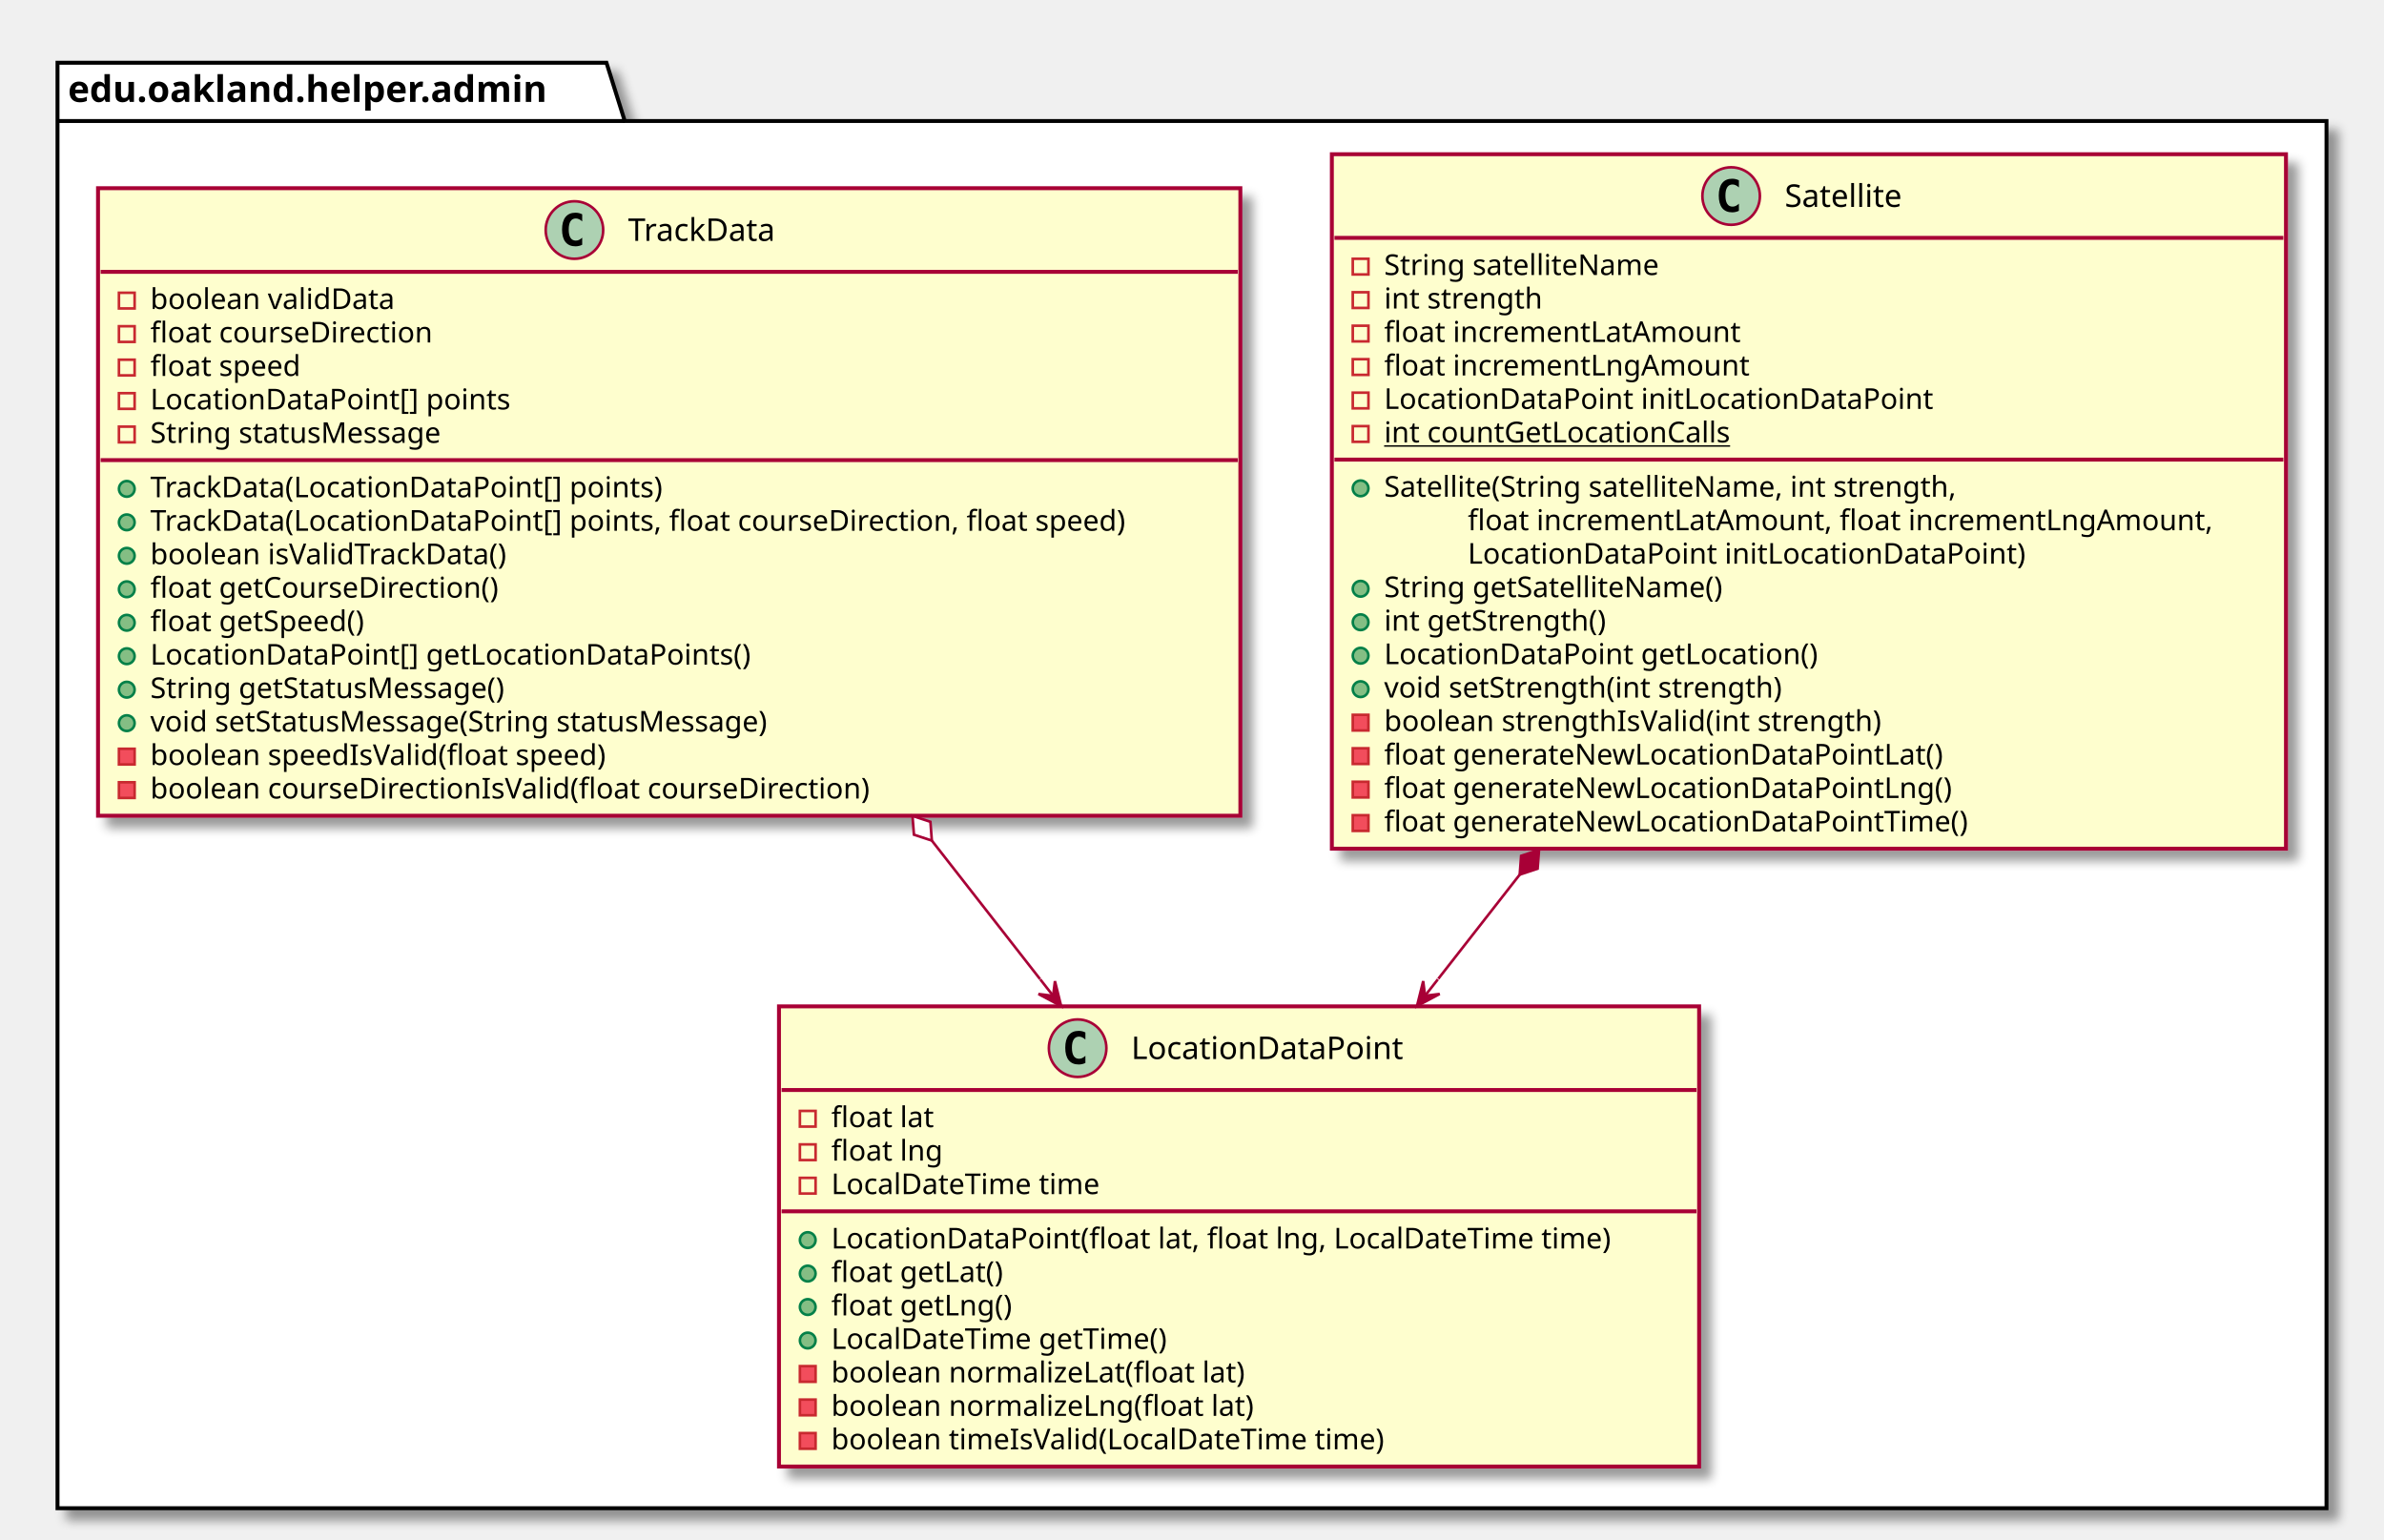
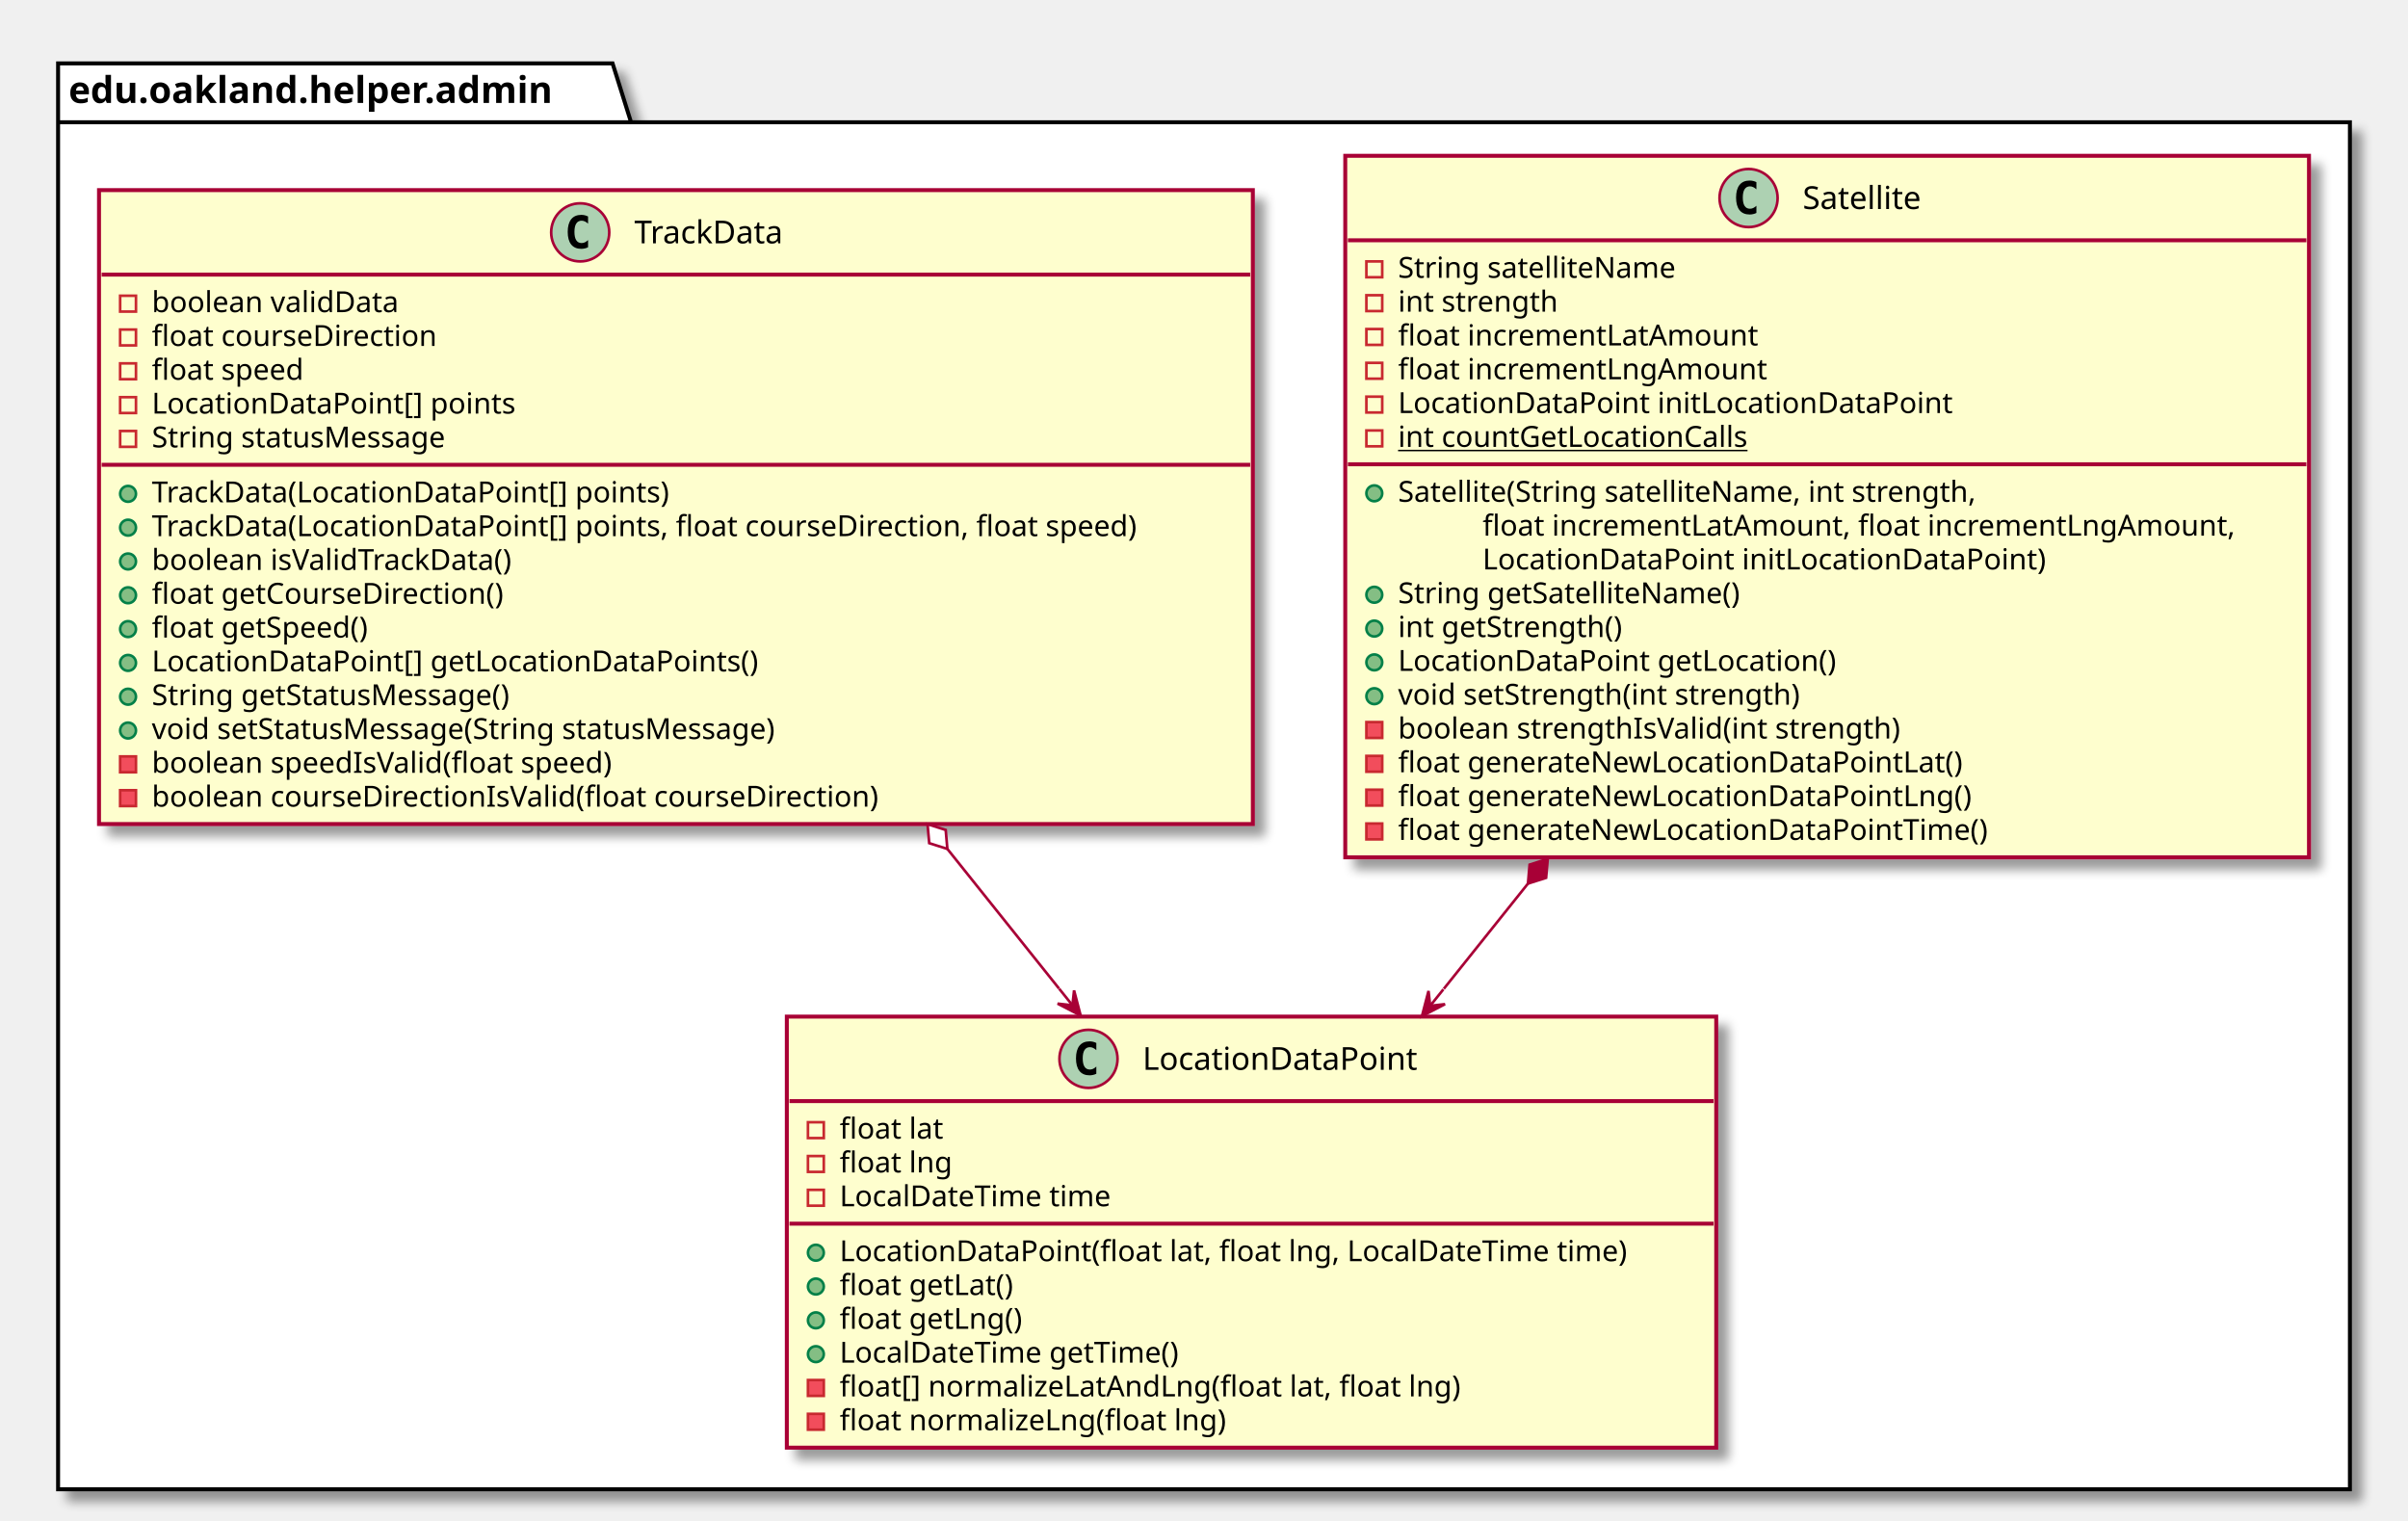
- <svg xmlns="http://www.w3.org/2000/svg" contentScriptType="application/ecmascript" contentStyleType="text/css" height="589px" preserveAspectRatio="none" style="width:912px;height:589px;" version="1.1" viewBox="0 0 912 589" width="912px" zoomAndPan="magnify">
+ <svg xmlns="http://www.w3.org/2000/svg" contentScriptType="application/ecmascript" contentStyleType="text/css" height="576px" preserveAspectRatio="none" style="width:912px;height:576px;" version="1.1" viewBox="0 0 912 576" width="912px" zoomAndPan="magnify">
  <defs>
-     <filter height="300%" id="fxlizds9wmrdi" width="300%" x="-1" y="-1">
+     <filter height="300%" id="f1wknjzszbouxo" width="300%" x="-1" y="-1">
      <feGaussianBlur result="blurOut" stdDeviation="2.0" />
      <feColorMatrix in="blurOut" result="blurOut2" type="matrix" values="0 0 0 0 0 0 0 0 0 0 0 0 0 0 0 0 0 0 .4 0" />
      <feOffset dx="4.0" dy="4.0" in="blurOut2" result="blurOut3" />
      <feBlend in="SourceGraphic" in2="blurOut3" mode="normal" />
    </filter>
  </defs>
  <g>
-     <polygon fill="#FFFFFF" filter="url(#fxlizds9wmrdi)" points="22,24,232,24,239,46.297,890,46.297,890,577,22,577,22,24" style="stroke: #000000; stroke-width: 1.5;" />
+     <polygon fill="#FFFFFF" filter="url(#f1wknjzszbouxo)" points="22,24,232,24,239,46.297,890,46.297,890,564,22,564,22,24" style="stroke: #000000; stroke-width: 1.5;" />
    <line style="stroke: #000000; stroke-width: 1.5;" x1="22" x2="239" y1="46.297" y2="46.297" />
    <text fill="#000000" font-family="sans-serif" font-size="14" font-weight="bold" lengthAdjust="spacingAndGlyphs" textLength="204" x="26" y="38.995">edu.oakland.helper.admin</text>
-     <rect fill="#FEFECE" filter="url(#fxlizds9wmrdi)" height="176.047" id="LocationDataPoint" style="stroke: #A80036; stroke-width: 1.5;" width="352" x="298" y="385" />
+     <rect fill="#FEFECE" filter="url(#f1wknjzszbouxo)" height="163.242" id="LocationDataPoint" style="stroke: #A80036; stroke-width: 1.5;" width="352" x="298" y="385" />
    <ellipse cx="412.25" cy="401" fill="#ADD1B2" rx="11" ry="11" style="stroke: #A80036; stroke-width: 1.0;" />
    <path d="M415.219,406.641 Q414.641,406.938 414,407.078 Q413.359,407.234 412.656,407.234 Q410.156,407.234 408.828,405.594 Q407.516,403.938 407.516,400.812 Q407.516,397.688 408.828,396.031 Q410.156,394.375 412.656,394.375 Q413.359,394.375 414,394.531 Q414.656,394.688 415.219,394.984 L415.219,397.703 Q414.594,397.125 414,396.859 Q413.406,396.578 412.781,396.578 Q411.438,396.578 410.75,397.656 Q410.062,398.719 410.062,400.812 Q410.062,402.906 410.75,403.984 Q411.438,405.047 412.781,405.047 Q413.406,405.047 414,404.781 Q414.594,404.5 415.219,403.922 L415.219,406.641 Z " />
    <text fill="#000000" font-family="sans-serif" font-size="12" lengthAdjust="spacingAndGlyphs" textLength="115" x="432.75" y="405.154">LocationDataPoint</text>
    <line style="stroke: #A80036; stroke-width: 1.5;" x1="299" x2="649" y1="417" y2="417" />
    <rect fill="none" height="6" style="stroke: #C82930; stroke-width: 1.0;" width="6" x="306" y="425" />
    <text fill="#000000" font-family="sans-serif" font-size="11" lengthAdjust="spacingAndGlyphs" textLength="43" x="318" y="431.21">float lat</text>
    <rect fill="none" height="6" style="stroke: #C82930; stroke-width: 1.0;" width="6" x="306" y="437.805" />
    <text fill="#000000" font-family="sans-serif" font-size="11" lengthAdjust="spacingAndGlyphs" textLength="46" x="318" y="444.015">float lng</text>
    <rect fill="none" height="6" style="stroke: #C82930; stroke-width: 1.0;" width="6" x="306" y="450.609" />
    <text fill="#000000" font-family="sans-serif" font-size="11" lengthAdjust="spacingAndGlyphs" textLength="112" x="318" y="456.82">LocalDateTime time</text>
    <line style="stroke: #A80036; stroke-width: 1.5;" x1="299" x2="649" y1="463.414" y2="463.414" />
    <ellipse cx="309" cy="474.414" fill="#84BE84" rx="3" ry="3" style="stroke: #038048; stroke-width: 1.0;" />
    <text fill="#000000" font-family="sans-serif" font-size="11" lengthAdjust="spacingAndGlyphs" textLength="326" x="318" y="477.625">LocationDataPoint(float lat, float lng, LocalDateTime time)</text>
    <ellipse cx="309" cy="487.219" fill="#84BE84" rx="3" ry="3" style="stroke: #038048; stroke-width: 1.0;" />
    <text fill="#000000" font-family="sans-serif" font-size="11" lengthAdjust="spacingAndGlyphs" textLength="72" x="318" y="490.429">float getLat()</text>
    <ellipse cx="309" cy="500.023" fill="#84BE84" rx="3" ry="3" style="stroke: #038048; stroke-width: 1.0;" />
    <text fill="#000000" font-family="sans-serif" font-size="11" lengthAdjust="spacingAndGlyphs" textLength="75" x="318" y="503.234">float getLng()</text>
    <ellipse cx="309" cy="512.828" fill="#84BE84" rx="3" ry="3" style="stroke: #038048; stroke-width: 1.0;" />
    <text fill="#000000" font-family="sans-serif" font-size="11" lengthAdjust="spacingAndGlyphs" textLength="141" x="318" y="516.039">LocalDateTime getTime()</text>
    <rect fill="#F24D5C" height="6" style="stroke: #C82930; stroke-width: 1.0;" width="6" x="306" y="522.633" />
-     <text fill="#000000" font-family="sans-serif" font-size="11" lengthAdjust="spacingAndGlyphs" textLength="172" x="318" y="528.843">boolean normalizeLat(float lat)</text>
+     <text fill="#000000" font-family="sans-serif" font-size="11" lengthAdjust="spacingAndGlyphs" textLength="255" x="318" y="528.843">float[] normalizeLatAndLng(float lat, float lng)</text>
    <rect fill="#F24D5C" height="6" style="stroke: #C82930; stroke-width: 1.0;" width="6" x="306" y="535.438" />
-     <text fill="#000000" font-family="sans-serif" font-size="11" lengthAdjust="spacingAndGlyphs" textLength="175" x="318" y="541.648">boolean normalizeLng(float lat)</text>
-     <rect fill="#F24D5C" height="6" style="stroke: #C82930; stroke-width: 1.0;" width="6" x="306" y="548.242" />
-     <text fill="#000000" font-family="sans-serif" font-size="11" lengthAdjust="spacingAndGlyphs" textLength="231" x="318" y="554.453">boolean timeIsValid(LocalDateTime time)</text>
-     <rect fill="#FEFECE" filter="url(#fxlizds9wmrdi)" height="265.68" id="Satellite" style="stroke: #A80036; stroke-width: 1.5;" width="365" x="509.5" y="59" />
+     <text fill="#000000" font-family="sans-serif" font-size="11" lengthAdjust="spacingAndGlyphs" textLength="158" x="318" y="541.648">float normalizeLng(float lng)</text>
+     <rect fill="#FEFECE" filter="url(#f1wknjzszbouxo)" height="265.68" id="Satellite" style="stroke: #A80036; stroke-width: 1.5;" width="365" x="509.5" y="59" />
    <ellipse cx="662.25" cy="75" fill="#ADD1B2" rx="11" ry="11" style="stroke: #A80036; stroke-width: 1.0;" />
    <path d="M665.219,80.641 Q664.641,80.938 664,81.078 Q663.359,81.234 662.656,81.234 Q660.156,81.234 658.828,79.594 Q657.516,77.938 657.516,74.812 Q657.516,71.688 658.828,70.031 Q660.156,68.375 662.656,68.375 Q663.359,68.375 664,68.531 Q664.656,68.688 665.219,68.984 L665.219,71.703 Q664.594,71.125 664,70.859 Q663.406,70.578 662.781,70.578 Q661.438,70.578 660.75,71.656 Q660.062,72.719 660.062,74.812 Q660.062,76.906 660.75,77.984 Q661.438,79.047 662.781,79.047 Q663.406,79.047 664,78.781 Q664.594,78.5 665.219,77.922 L665.219,80.641 Z " />
    <text fill="#000000" font-family="sans-serif" font-size="12" lengthAdjust="spacingAndGlyphs" textLength="51" x="682.75" y="79.154">Satellite</text>
    <line style="stroke: #A80036; stroke-width: 1.5;" x1="510.5" x2="873.5" y1="91" y2="91" />
    <rect fill="none" height="6" style="stroke: #C82930; stroke-width: 1.0;" width="6" x="517.5" y="99" />
    <text fill="#000000" font-family="sans-serif" font-size="11" lengthAdjust="spacingAndGlyphs" textLength="116" x="529.5" y="105.21">String satelliteName</text>
    <rect fill="none" height="6" style="stroke: #C82930; stroke-width: 1.0;" width="6" x="517.5" y="111.805" />
    <text fill="#000000" font-family="sans-serif" font-size="11" lengthAdjust="spacingAndGlyphs" textLength="66" x="529.5" y="118.015">int strength</text>
    <rect fill="none" height="6" style="stroke: #C82930; stroke-width: 1.0;" width="6" x="517.5" y="124.609" />
    <text fill="#000000" font-family="sans-serif" font-size="11" lengthAdjust="spacingAndGlyphs" textLength="146" x="529.5" y="130.82">float incrementLatAmount</text>
    <rect fill="none" height="6" style="stroke: #C82930; stroke-width: 1.0;" width="6" x="517.5" y="137.414" />
    <text fill="#000000" font-family="sans-serif" font-size="11" lengthAdjust="spacingAndGlyphs" textLength="149" x="529.5" y="143.625">float incrementLngAmount</text>
    <rect fill="none" height="6" style="stroke: #C82930; stroke-width: 1.0;" width="6" x="517.5" y="150.219" />
    <text fill="#000000" font-family="sans-serif" font-size="11" lengthAdjust="spacingAndGlyphs" textLength="223" x="529.5" y="156.429">LocationDataPoint initLocationDataPoint</text>
    <rect fill="none" height="6" style="stroke: #C82930; stroke-width: 1.0;" width="6" x="517.5" y="163.023" />
    <text fill="#000000" font-family="sans-serif" font-size="11" lengthAdjust="spacingAndGlyphs" text-decoration="underline" textLength="144" x="529.5" y="169.234">int countGetLocationCalls</text>
    <line style="stroke: #A80036; stroke-width: 1.5;" x1="510.5" x2="873.5" y1="175.828" y2="175.828" />
    <ellipse cx="520.5" cy="186.828" fill="#84BE84" rx="3" ry="3" style="stroke: #038048; stroke-width: 1.0;" />
    <text fill="#000000" font-family="sans-serif" font-size="11" lengthAdjust="spacingAndGlyphs" textLength="244" x="529.5" y="190.039">Satellite(String satelliteName, int strength,</text>
    <text fill="#000000" font-family="sans-serif" font-size="11" lengthAdjust="spacingAndGlyphs" textLength="307" x="561.5" y="202.843">float incrementLatAmount, float incrementLngAmount,</text>
    <text fill="#000000" font-family="sans-serif" font-size="11" lengthAdjust="spacingAndGlyphs" textLength="227" x="561.5" y="215.648">LocationDataPoint initLocationDataPoint)</text>
    <ellipse cx="520.5" cy="225.242" fill="#84BE84" rx="3" ry="3" style="stroke: #038048; stroke-width: 1.0;" />
    <text fill="#000000" font-family="sans-serif" font-size="11" lengthAdjust="spacingAndGlyphs" textLength="143" x="529.5" y="228.453">String getSatelliteName()</text>
    <ellipse cx="520.5" cy="238.047" fill="#84BE84" rx="3" ry="3" style="stroke: #038048; stroke-width: 1.0;" />
    <text fill="#000000" font-family="sans-serif" font-size="11" lengthAdjust="spacingAndGlyphs" textLength="93" x="529.5" y="241.257">int getStrength()</text>
    <ellipse cx="520.5" cy="250.852" fill="#84BE84" rx="3" ry="3" style="stroke: #038048; stroke-width: 1.0;" />
    <text fill="#000000" font-family="sans-serif" font-size="11" lengthAdjust="spacingAndGlyphs" textLength="178" x="529.5" y="254.062">LocationDataPoint getLocation()</text>
    <ellipse cx="520.5" cy="263.656" fill="#84BE84" rx="3" ry="3" style="stroke: #038048; stroke-width: 1.0;" />
    <text fill="#000000" font-family="sans-serif" font-size="11" lengthAdjust="spacingAndGlyphs" textLength="168" x="529.5" y="266.867">void setStrength(int strength)</text>
    <rect fill="#F24D5C" height="6" style="stroke: #C82930; stroke-width: 1.0;" width="6" x="517.5" y="273.461" />
    <text fill="#000000" font-family="sans-serif" font-size="11" lengthAdjust="spacingAndGlyphs" textLength="208" x="529.5" y="279.671">boolean strengthIsValid(int strength)</text>
    <rect fill="#F24D5C" height="6" style="stroke: #C82930; stroke-width: 1.0;" width="6" x="517.5" y="286.266" />
    <text fill="#000000" font-family="sans-serif" font-size="11" lengthAdjust="spacingAndGlyphs" textLength="230" x="529.5" y="292.476">float generateNewLocationDataPointLat()</text>
    <rect fill="#F24D5C" height="6" style="stroke: #C82930; stroke-width: 1.0;" width="6" x="517.5" y="299.07" />
    <text fill="#000000" font-family="sans-serif" font-size="11" lengthAdjust="spacingAndGlyphs" textLength="233" x="529.5" y="305.281">float generateNewLocationDataPointLng()</text>
    <rect fill="#F24D5C" height="6" style="stroke: #C82930; stroke-width: 1.0;" width="6" x="517.5" y="311.875" />
    <text fill="#000000" font-family="sans-serif" font-size="11" lengthAdjust="spacingAndGlyphs" textLength="241" x="529.5" y="318.085">float generateNewLocationDataPointTime()</text>
-     <rect fill="#FEFECE" filter="url(#fxlizds9wmrdi)" height="240.07" id="TrackData" style="stroke: #A80036; stroke-width: 1.5;" width="437" x="37.5" y="72" />
+     <rect fill="#FEFECE" filter="url(#f1wknjzszbouxo)" height="240.07" id="TrackData" style="stroke: #A80036; stroke-width: 1.5;" width="437" x="37.5" y="72" />
    <ellipse cx="219.75" cy="88" fill="#ADD1B2" rx="11" ry="11" style="stroke: #A80036; stroke-width: 1.0;" />
    <path d="M222.719,93.641 Q222.141,93.938 221.5,94.078 Q220.859,94.234 220.156,94.234 Q217.656,94.234 216.328,92.594 Q215.016,90.938 215.016,87.812 Q215.016,84.688 216.328,83.031 Q217.656,81.375 220.156,81.375 Q220.859,81.375 221.5,81.531 Q222.156,81.688 222.719,81.984 L222.719,84.703 Q222.094,84.125 221.5,83.859 Q220.906,83.578 220.281,83.578 Q218.938,83.578 218.25,84.656 Q217.562,85.719 217.562,87.812 Q217.562,89.906 218.25,90.984 Q218.938,92.047 220.281,92.047 Q220.906,92.047 221.5,91.781 Q222.094,91.5 222.719,90.922 L222.719,93.641 Z " />
    <text fill="#000000" font-family="sans-serif" font-size="12" lengthAdjust="spacingAndGlyphs" textLength="64" x="240.25" y="92.154">TrackData</text>
    <line style="stroke: #A80036; stroke-width: 1.5;" x1="38.5" x2="473.5" y1="104" y2="104" />
    <rect fill="none" height="6" style="stroke: #C82930; stroke-width: 1.0;" width="6" x="45.5" y="112" />
    <text fill="#000000" font-family="sans-serif" font-size="11" lengthAdjust="spacingAndGlyphs" textLength="101" x="57.5" y="118.21">boolean validData</text>
    <rect fill="none" height="6" style="stroke: #C82930; stroke-width: 1.0;" width="6" x="45.5" y="124.805" />
    <text fill="#000000" font-family="sans-serif" font-size="11" lengthAdjust="spacingAndGlyphs" textLength="118" x="57.5" y="131.015">float courseDirection</text>
    <rect fill="none" height="6" style="stroke: #C82930; stroke-width: 1.0;" width="6" x="45.5" y="137.609" />
    <text fill="#000000" font-family="sans-serif" font-size="11" lengthAdjust="spacingAndGlyphs" textLength="64" x="57.5" y="143.82">float speed</text>
    <rect fill="none" height="6" style="stroke: #C82930; stroke-width: 1.0;" width="6" x="45.5" y="150.414" />
    <text fill="#000000" font-family="sans-serif" font-size="11" lengthAdjust="spacingAndGlyphs" textLength="148" x="57.5" y="156.625">LocationDataPoint[] points</text>
    <rect fill="none" height="6" style="stroke: #C82930; stroke-width: 1.0;" width="6" x="45.5" y="163.219" />
    <text fill="#000000" font-family="sans-serif" font-size="11" lengthAdjust="spacingAndGlyphs" textLength="125" x="57.5" y="169.429">String statusMessage</text>
    <line style="stroke: #A80036; stroke-width: 1.5;" x1="38.5" x2="473.5" y1="176.023" y2="176.023" />
    <ellipse cx="48.5" cy="187.023" fill="#84BE84" rx="3" ry="3" style="stroke: #038048; stroke-width: 1.0;" />
    <text fill="#000000" font-family="sans-serif" font-size="11" lengthAdjust="spacingAndGlyphs" textLength="213" x="57.5" y="190.234">TrackData(LocationDataPoint[] points)</text>
    <ellipse cx="48.5" cy="199.828" fill="#84BE84" rx="3" ry="3" style="stroke: #038048; stroke-width: 1.0;" />
    <text fill="#000000" font-family="sans-serif" font-size="11" lengthAdjust="spacingAndGlyphs" textLength="411" x="57.5" y="203.039">TrackData(LocationDataPoint[] points, float courseDirection, float speed)</text>
    <ellipse cx="48.5" cy="212.633" fill="#84BE84" rx="3" ry="3" style="stroke: #038048; stroke-width: 1.0;" />
    <text fill="#000000" font-family="sans-serif" font-size="11" lengthAdjust="spacingAndGlyphs" textLength="151" x="57.5" y="215.843">boolean isValidTrackData()</text>
    <ellipse cx="48.5" cy="225.438" fill="#84BE84" rx="3" ry="3" style="stroke: #038048; stroke-width: 1.0;" />
    <text fill="#000000" font-family="sans-serif" font-size="11" lengthAdjust="spacingAndGlyphs" textLength="146" x="57.5" y="228.648">float getCourseDirection()</text>
    <ellipse cx="48.5" cy="238.242" fill="#84BE84" rx="3" ry="3" style="stroke: #038048; stroke-width: 1.0;" />
    <text fill="#000000" font-family="sans-serif" font-size="11" lengthAdjust="spacingAndGlyphs" textLength="91" x="57.5" y="241.453">float getSpeed()</text>
    <ellipse cx="48.5" cy="251.047" fill="#84BE84" rx="3" ry="3" style="stroke: #038048; stroke-width: 1.0;" />
    <text fill="#000000" font-family="sans-serif" font-size="11" lengthAdjust="spacingAndGlyphs" textLength="247" x="57.5" y="254.257">LocationDataPoint[] getLocationDataPoints()</text>
    <ellipse cx="48.5" cy="263.852" fill="#84BE84" rx="3" ry="3" style="stroke: #038048; stroke-width: 1.0;" />
    <text fill="#000000" font-family="sans-serif" font-size="11" lengthAdjust="spacingAndGlyphs" textLength="152" x="57.5" y="267.062">String getStatusMessage()</text>
    <ellipse cx="48.5" cy="276.656" fill="#84BE84" rx="3" ry="3" style="stroke: #038048; stroke-width: 1.0;" />
    <text fill="#000000" font-family="sans-serif" font-size="11" lengthAdjust="spacingAndGlyphs" textLength="266" x="57.5" y="279.867">void setStatusMessage(String statusMessage)</text>
    <rect fill="#F24D5C" height="6" style="stroke: #C82930; stroke-width: 1.0;" width="6" x="45.5" y="286.461" />
    <text fill="#000000" font-family="sans-serif" font-size="11" lengthAdjust="spacingAndGlyphs" textLength="193" x="57.5" y="292.671">boolean speedIsValid(float speed)</text>
    <rect fill="#F24D5C" height="6" style="stroke: #C82930; stroke-width: 1.0;" width="6" x="45.5" y="299.266" />
    <text fill="#000000" font-family="sans-serif" font-size="11" lengthAdjust="spacingAndGlyphs" textLength="301" x="57.5" y="305.476">boolean courseDirectionIsValid(float courseDirection)</text>
-     <path d="M581.364,334.607 C581.364,334.607 560.07,361.85 550.23,374.44 " fill="none" id="Satellite-LocationDataPoint" style="stroke: #A80036; stroke-width: 1.0;" />
-     <polygon fill="#A80036" points="542.06,384.89,550.752,380.259,545.138,380.95,544.447,375.335,542.06,384.89" style="stroke: #A80036; stroke-width: 1.0;" />
-     <line style="stroke: #A80036; stroke-width: 1.0;" x1="545.138" x2="550.065" y1="380.95" y2="374.65" />
-     <polygon fill="#A80036" points="588.75,325.15,581.904,327.416,581.364,334.607,588.209,332.341,588.75,325.15" style="stroke: #A80036; stroke-width: 1.0;" />
-     <path d="M356.475,321.581 C356.475,321.581 384.71,357.73 397.86,374.56 " fill="none" id="TrackData-LocationDataPoint" style="stroke: #A80036; stroke-width: 1.0;" />
-     <polygon fill="#A80036" points="405.95,384.91,403.569,375.353,402.875,380.967,397.261,380.273,405.95,384.91" style="stroke: #A80036; stroke-width: 1.0;" />
-     <line style="stroke: #A80036; stroke-width: 1.0;" x1="402.875" x2="397.95" y1="380.967" y2="374.67" />
-     <polygon fill="#FFFFFF" points="349.08,312.13,349.627,319.32,356.475,321.581,355.928,314.391,349.08,312.13" style="stroke: #A80036; stroke-width: 1.0;" />
+     <path d="M578.694,334.63 C578.694,334.63 556.82,361.97 546.83,374.47 " fill="none" id="Satellite-LocationDataPoint" style="stroke: #A80036; stroke-width: 1.0;" />
+     <polygon fill="#A80036" points="538.54,384.82,547.283,380.285,541.661,380.913,541.032,375.292,538.54,384.82" style="stroke: #A80036; stroke-width: 1.0;" />
+     <line style="stroke: #A80036; stroke-width: 1.0;" x1="541.661" x2="546.665" y1="380.913" y2="374.67" />
+     <polygon fill="#A80036" points="586.19,325.26,579.318,327.446,578.694,334.63,585.565,332.444,586.19,325.26" style="stroke: #A80036; stroke-width: 1.0;" />
+     <path d="M358.804,321.494 C358.804,321.494 387.77,357.71 401.1,374.38 " fill="none" id="TrackData-LocationDataPoint" style="stroke: #A80036; stroke-width: 1.0;" />
+     <polygon fill="#A80036" points="409.29,384.61,406.791,375.083,406.166,380.706,400.544,380.081,409.29,384.61" style="stroke: #A80036; stroke-width: 1.0;" />
+     <line style="stroke: #A80036; stroke-width: 1.0;" x1="406.166" x2="401.17" y1="380.706" y2="374.46" />
+     <polygon fill="#FFFFFF" points="351.3,312.13,351.931,319.313,358.804,321.494,358.173,314.31,351.3,312.13" style="stroke: #A80036; stroke-width: 1.0;" />
  </g>
</svg>
